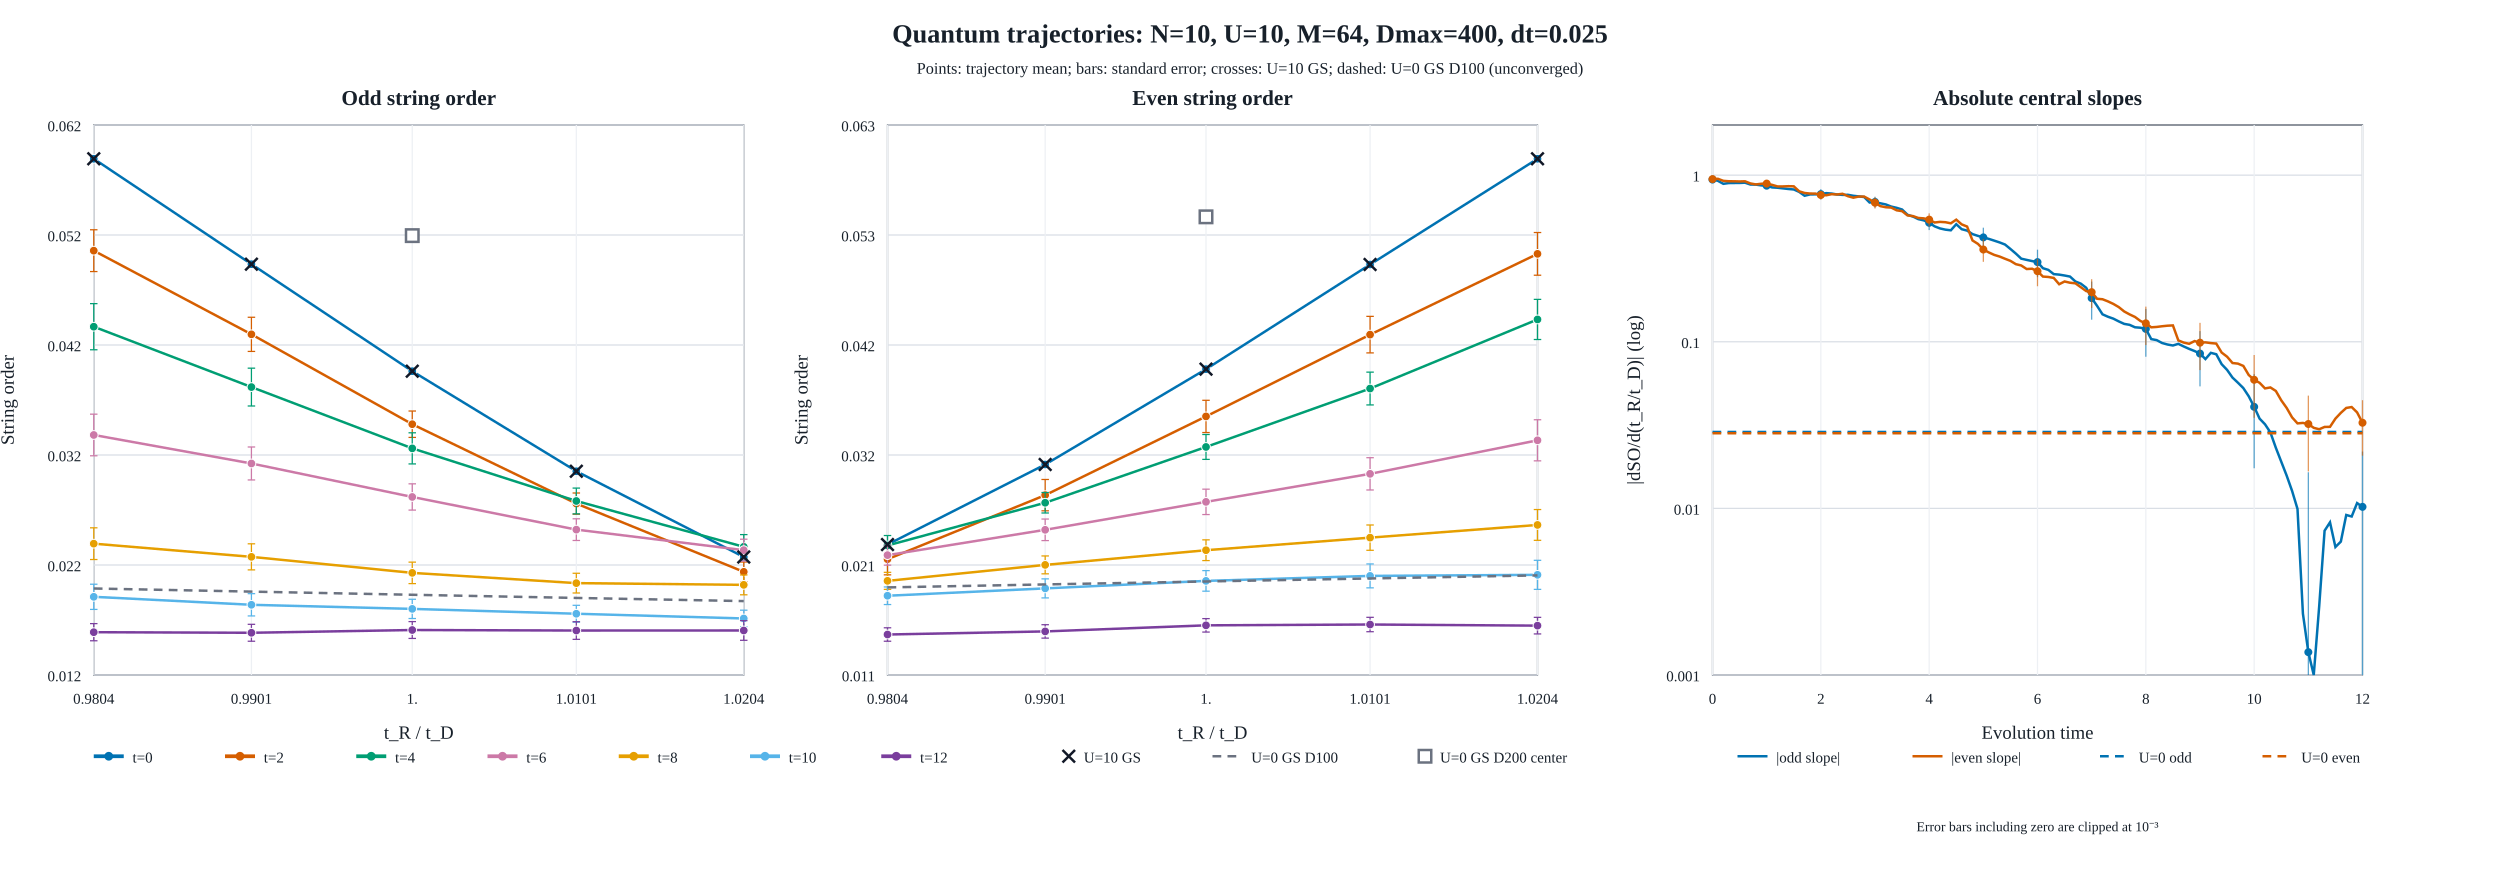
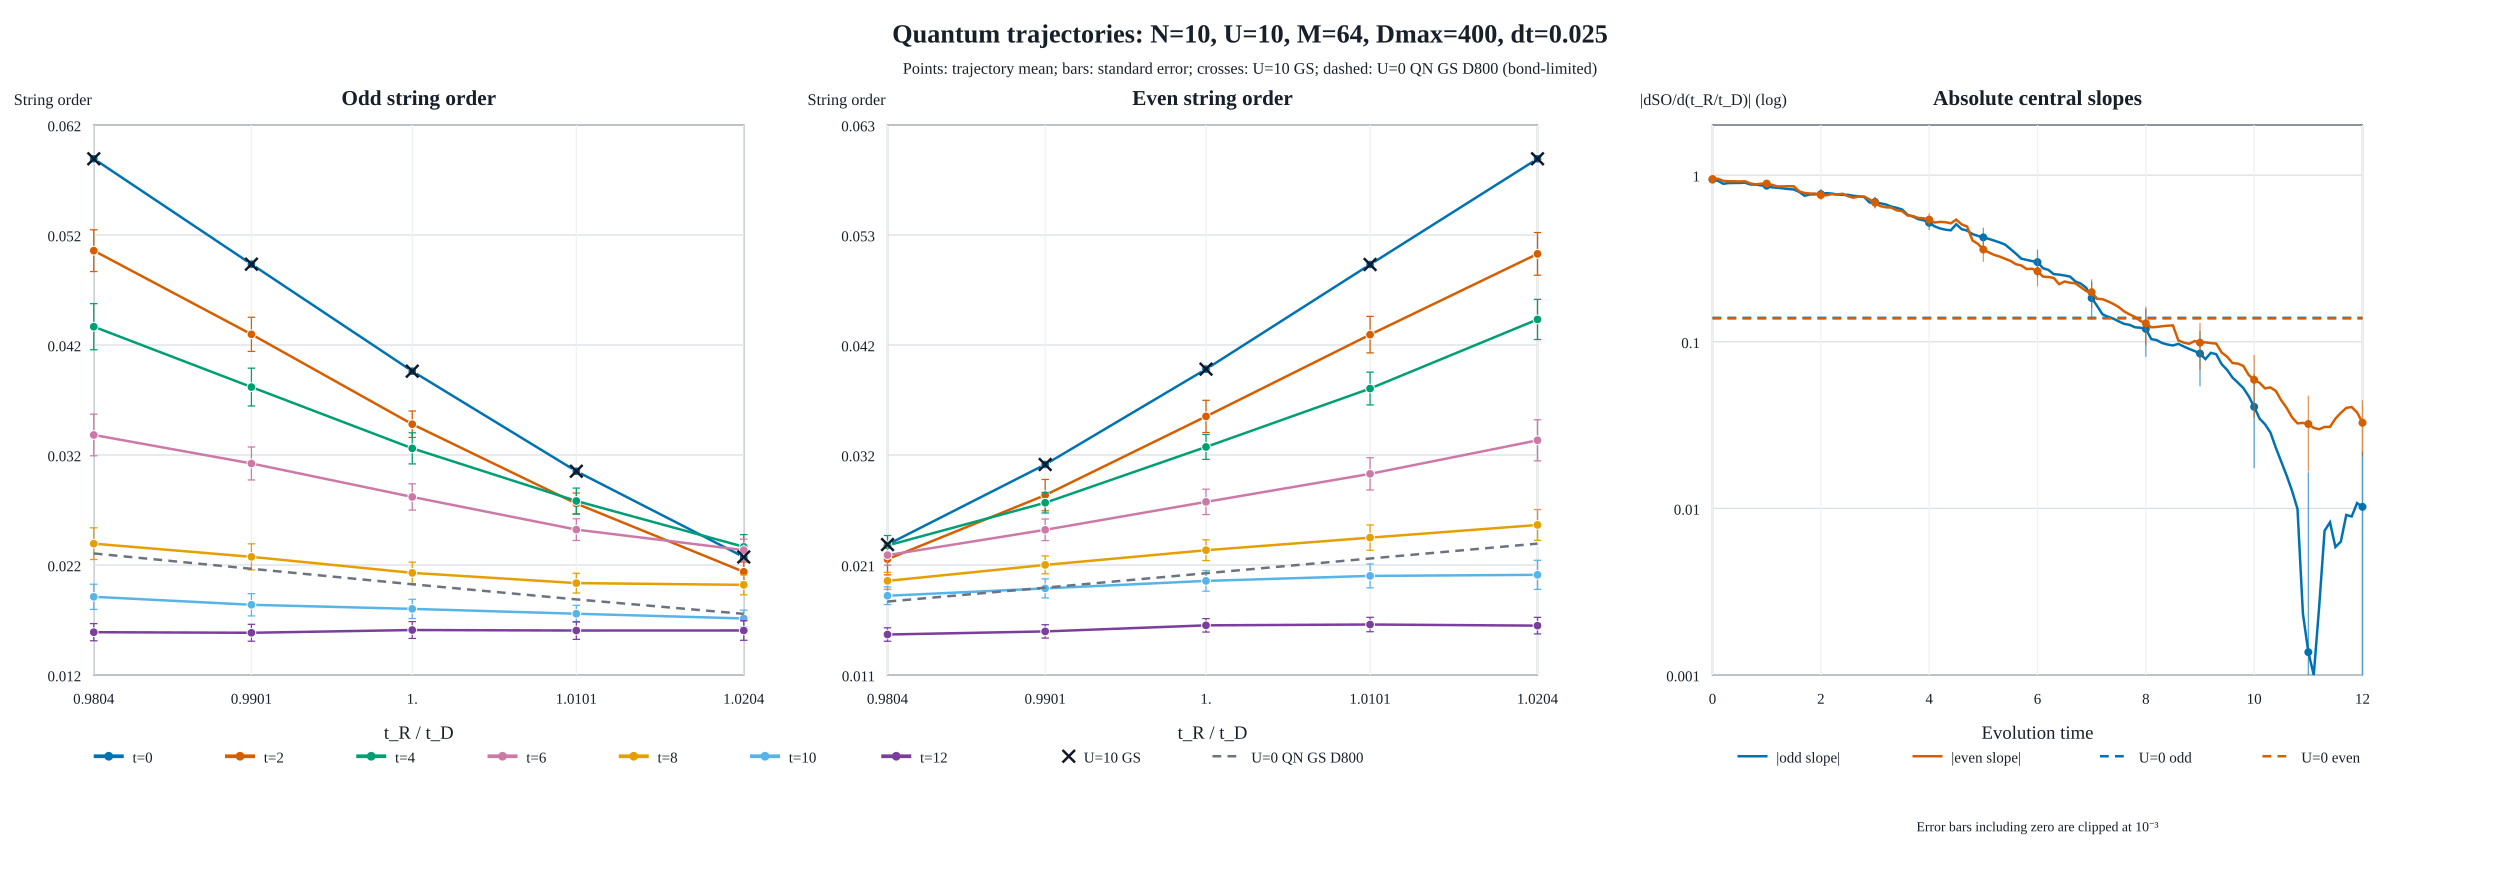
<svg xmlns="http://www.w3.org/2000/svg" width="2000" height="700" viewBox="0 0 2000 700">
  <rect width="100%" height="100%" fill="#ffffff" />
  <text x="1000.00" y="34.00" text-anchor="middle" font-size="21" font-weight="bold" fill="#17202a">Quantum trajectories: N=10, U=10, M=64, Dmax=400, dt=0.025</text>
-   <text x="1000.00" y="59.00" text-anchor="middle" font-size="13" font-weight="normal" fill="#17202a">Points: trajectory mean; bars: standard error; crosses: U=10 GS; dashed: U=0 GS D100 (unconverged)</text>
+   <text x="1000.00" y="59.00" text-anchor="middle" font-size="13" font-weight="normal" fill="#17202a">Points: trajectory mean; bars: standard error; crosses: U=10 GS; dashed: U=0 QN GS D800 (bond-limited)</text>
  <rect x="75" y="100" width="520" height="440" fill="none" stroke="#4b5563" />
  <line x1="75" x2="595" y1="540.00" y2="540.00" stroke="#d9dee5" />
  <text x="65.00" y="545.00" text-anchor="end" font-size="12" font-weight="normal" fill="#17202a">0.012</text>
  <line x1="75" x2="595" y1="452.00" y2="452.00" stroke="#d9dee5" />
  <text x="65.00" y="457.00" text-anchor="end" font-size="12" font-weight="normal" fill="#17202a">0.022</text>
  <line x1="75" x2="595" y1="364.00" y2="364.00" stroke="#d9dee5" />
  <text x="65.00" y="369.00" text-anchor="end" font-size="12" font-weight="normal" fill="#17202a">0.032</text>
  <line x1="75" x2="595" y1="276.00" y2="276.00" stroke="#d9dee5" />
  <text x="65.00" y="281.00" text-anchor="end" font-size="12" font-weight="normal" fill="#17202a">0.042</text>
  <line x1="75" x2="595" y1="188.00" y2="188.00" stroke="#d9dee5" />
  <text x="65.00" y="193.00" text-anchor="end" font-size="12" font-weight="normal" fill="#17202a">0.052</text>
  <line x1="75" x2="595" y1="100.00" y2="100.00" stroke="#d9dee5" />
  <text x="65.00" y="105.00" text-anchor="end" font-size="12" font-weight="normal" fill="#17202a">0.062</text>
  <line x1="75.00" x2="75.00" y1="100" y2="540" stroke="#edf0f4" />
  <text x="75.00" y="563.00" text-anchor="middle" font-size="12" font-weight="normal" fill="#17202a">0.9804</text>
  <line x1="201.14" x2="201.14" y1="100" y2="540" stroke="#edf0f4" />
  <text x="201.14" y="563.00" text-anchor="middle" font-size="12" font-weight="normal" fill="#17202a">0.9901</text>
  <line x1="329.80" x2="329.80" y1="100" y2="540" stroke="#edf0f4" />
  <text x="329.80" y="563.00" text-anchor="middle" font-size="12" font-weight="normal" fill="#17202a">1.</text>
  <line x1="461.06" x2="461.06" y1="100" y2="540" stroke="#edf0f4" />
  <text x="461.06" y="563.00" text-anchor="middle" font-size="12" font-weight="normal" fill="#17202a">1.0101</text>
  <line x1="595.00" x2="595.00" y1="100" y2="540" stroke="#edf0f4" />
  <text x="595.00" y="563.00" text-anchor="middle" font-size="12" font-weight="normal" fill="#17202a">1.0204</text>
  <line x1="75.00" x2="75.00" y1="127.02" y2="127.02" stroke="#0072B2" />
  <line x1="72.00" x2="78.00" y1="127.02" y2="127.02" stroke="#0072B2" />
  <line x1="72.00" x2="78.00" y1="127.02" y2="127.02" stroke="#0072B2" />
  <line x1="201.14" x2="201.14" y1="211.35" y2="211.35" stroke="#0072B2" />
  <line x1="198.14" x2="204.14" y1="211.35" y2="211.35" stroke="#0072B2" />
  <line x1="198.14" x2="204.14" y1="211.35" y2="211.35" stroke="#0072B2" />
  <line x1="329.80" x2="329.80" y1="296.96" y2="296.96" stroke="#0072B2" />
  <line x1="326.80" x2="332.80" y1="296.96" y2="296.96" stroke="#0072B2" />
  <line x1="326.80" x2="332.80" y1="296.96" y2="296.96" stroke="#0072B2" />
  <line x1="461.06" x2="461.06" y1="377.00" y2="377.00" stroke="#0072B2" />
  <line x1="458.06" x2="464.06" y1="377.00" y2="377.00" stroke="#0072B2" />
  <line x1="458.06" x2="464.06" y1="377.00" y2="377.00" stroke="#0072B2" />
  <line x1="595.00" x2="595.00" y1="445.59" y2="445.59" stroke="#0072B2" />
  <line x1="592.00" x2="598.00" y1="445.59" y2="445.59" stroke="#0072B2" />
  <line x1="592.00" x2="598.00" y1="445.59" y2="445.59" stroke="#0072B2" />
  <polyline points="75.00,127.02 201.14,211.35 329.80,296.96 461.06,377.00 595.00,445.59" fill="none" stroke="#0072B2" stroke-width="2" />
  <circle cx="75.00" cy="127.02" r="3.5" fill="#0072B2" stroke="#ffffff" stroke-width="0.8" />
  <circle cx="201.14" cy="211.35" r="3.5" fill="#0072B2" stroke="#ffffff" stroke-width="0.8" />
  <circle cx="329.80" cy="296.96" r="3.5" fill="#0072B2" stroke="#ffffff" stroke-width="0.8" />
  <circle cx="461.06" cy="377.00" r="3.5" fill="#0072B2" stroke="#ffffff" stroke-width="0.8" />
  <circle cx="595.00" cy="445.59" r="3.5" fill="#0072B2" stroke="#ffffff" stroke-width="0.8" />
  <line x1="75.00" x2="75.00" y1="217.25" y2="183.82" stroke="#D55E00" />
  <line x1="72.00" x2="78.00" y1="217.25" y2="217.25" stroke="#D55E00" />
  <line x1="72.00" x2="78.00" y1="183.82" y2="183.82" stroke="#D55E00" />
  <line x1="201.14" x2="201.14" y1="281.14" y2="253.81" stroke="#D55E00" />
  <line x1="198.14" x2="204.14" y1="281.14" y2="281.14" stroke="#D55E00" />
  <line x1="198.14" x2="204.14" y1="253.81" y2="253.81" stroke="#D55E00" />
  <line x1="329.80" x2="329.80" y1="349.93" y2="328.82" stroke="#D55E00" />
  <line x1="326.80" x2="332.80" y1="349.93" y2="349.93" stroke="#D55E00" />
  <line x1="326.80" x2="332.80" y1="328.82" y2="328.82" stroke="#D55E00" />
  <line x1="461.06" x2="461.06" y1="411.35" y2="394.40" stroke="#D55E00" />
  <line x1="458.06" x2="464.06" y1="411.35" y2="411.35" stroke="#D55E00" />
  <line x1="458.06" x2="464.06" y1="394.40" y2="394.40" stroke="#D55E00" />
  <line x1="595.00" x2="595.00" y1="465.32" y2="449.62" stroke="#D55E00" />
  <line x1="592.00" x2="598.00" y1="465.32" y2="465.32" stroke="#D55E00" />
  <line x1="592.00" x2="598.00" y1="449.62" y2="449.62" stroke="#D55E00" />
  <polyline points="75.00,200.54 201.14,267.47 329.80,339.37 461.06,402.87 595.00,457.47" fill="none" stroke="#D55E00" stroke-width="2" />
  <circle cx="75.00" cy="200.54" r="3.5" fill="#D55E00" stroke="#ffffff" stroke-width="0.8" />
  <circle cx="201.14" cy="267.47" r="3.5" fill="#D55E00" stroke="#ffffff" stroke-width="0.8" />
  <circle cx="329.80" cy="339.37" r="3.5" fill="#D55E00" stroke="#ffffff" stroke-width="0.8" />
  <circle cx="461.06" cy="402.87" r="3.5" fill="#D55E00" stroke="#ffffff" stroke-width="0.8" />
  <circle cx="595.00" cy="457.47" r="3.5" fill="#D55E00" stroke="#ffffff" stroke-width="0.8" />
  <line x1="75.00" x2="75.00" y1="279.82" y2="242.91" stroke="#009E73" />
  <line x1="72.00" x2="78.00" y1="279.82" y2="279.82" stroke="#009E73" />
  <line x1="72.00" x2="78.00" y1="242.91" y2="242.91" stroke="#009E73" />
  <line x1="201.14" x2="201.14" y1="324.79" y2="294.53" stroke="#009E73" />
  <line x1="198.14" x2="204.14" y1="324.79" y2="324.79" stroke="#009E73" />
  <line x1="198.14" x2="204.14" y1="294.53" y2="294.53" stroke="#009E73" />
  <line x1="329.80" x2="329.80" y1="371.14" y2="346.24" stroke="#009E73" />
  <line x1="326.80" x2="332.80" y1="371.14" y2="371.14" stroke="#009E73" />
  <line x1="326.80" x2="332.80" y1="346.24" y2="346.24" stroke="#009E73" />
  <line x1="461.06" x2="461.06" y1="411.10" y2="390.47" stroke="#009E73" />
  <line x1="458.06" x2="464.06" y1="411.10" y2="411.10" stroke="#009E73" />
  <line x1="458.06" x2="464.06" y1="390.47" y2="390.47" stroke="#009E73" />
  <line x1="595.00" x2="595.00" y1="447.22" y2="427.68" stroke="#009E73" />
  <line x1="592.00" x2="598.00" y1="447.22" y2="447.22" stroke="#009E73" />
  <line x1="592.00" x2="598.00" y1="427.68" y2="427.68" stroke="#009E73" />
  <polyline points="75.00,261.37 201.14,309.66 329.80,358.69 461.06,400.79 595.00,437.45" fill="none" stroke="#009E73" stroke-width="2" />
  <circle cx="75.00" cy="261.37" r="3.5" fill="#009E73" stroke="#ffffff" stroke-width="0.8" />
  <circle cx="201.14" cy="309.66" r="3.5" fill="#009E73" stroke="#ffffff" stroke-width="0.8" />
  <circle cx="329.80" cy="358.69" r="3.5" fill="#009E73" stroke="#ffffff" stroke-width="0.8" />
  <circle cx="461.06" cy="400.79" r="3.5" fill="#009E73" stroke="#ffffff" stroke-width="0.8" />
  <circle cx="595.00" cy="437.45" r="3.5" fill="#009E73" stroke="#ffffff" stroke-width="0.8" />
  <line x1="75.00" x2="75.00" y1="364.63" y2="331.33" stroke="#CC79A7" />
  <line x1="72.00" x2="78.00" y1="364.63" y2="364.63" stroke="#CC79A7" />
  <line x1="72.00" x2="78.00" y1="331.33" y2="331.33" stroke="#CC79A7" />
  <line x1="201.14" x2="201.14" y1="383.96" y2="357.59" stroke="#CC79A7" />
  <line x1="198.14" x2="204.14" y1="383.96" y2="383.96" stroke="#CC79A7" />
  <line x1="198.14" x2="204.14" y1="357.59" y2="357.59" stroke="#CC79A7" />
  <line x1="329.80" x2="329.80" y1="408.07" y2="387.07" stroke="#CC79A7" />
  <line x1="326.80" x2="332.80" y1="408.07" y2="408.07" stroke="#CC79A7" />
  <line x1="326.80" x2="332.80" y1="387.07" y2="387.07" stroke="#CC79A7" />
  <line x1="461.06" x2="461.06" y1="432.38" y2="415.03" stroke="#CC79A7" />
  <line x1="458.06" x2="464.06" y1="432.38" y2="432.38" stroke="#CC79A7" />
  <line x1="458.06" x2="464.06" y1="415.03" y2="415.03" stroke="#CC79A7" />
  <line x1="595.00" x2="595.00" y1="448.90" y2="431.36" stroke="#CC79A7" />
  <line x1="592.00" x2="598.00" y1="448.90" y2="448.90" stroke="#CC79A7" />
  <line x1="592.00" x2="598.00" y1="431.36" y2="431.36" stroke="#CC79A7" />
  <polyline points="75.00,347.98 201.14,370.78 329.80,397.57 461.06,423.70 595.00,440.13" fill="none" stroke="#CC79A7" stroke-width="2" />
  <circle cx="75.00" cy="347.98" r="3.5" fill="#CC79A7" stroke="#ffffff" stroke-width="0.8" />
  <circle cx="201.14" cy="370.78" r="3.5" fill="#CC79A7" stroke="#ffffff" stroke-width="0.8" />
  <circle cx="329.80" cy="397.57" r="3.5" fill="#CC79A7" stroke="#ffffff" stroke-width="0.8" />
  <circle cx="461.06" cy="423.70" r="3.5" fill="#CC79A7" stroke="#ffffff" stroke-width="0.8" />
  <circle cx="595.00" cy="440.13" r="3.5" fill="#CC79A7" stroke="#ffffff" stroke-width="0.8" />
  <line x1="75.00" x2="75.00" y1="447.62" y2="422.26" stroke="#E69F00" />
  <line x1="72.00" x2="78.00" y1="447.62" y2="447.62" stroke="#E69F00" />
  <line x1="72.00" x2="78.00" y1="422.26" y2="422.26" stroke="#E69F00" />
  <line x1="201.14" x2="201.14" y1="455.91" y2="435.05" stroke="#E69F00" />
  <line x1="198.14" x2="204.14" y1="455.91" y2="455.91" stroke="#E69F00" />
  <line x1="198.14" x2="204.14" y1="435.05" y2="435.05" stroke="#E69F00" />
  <line x1="329.80" x2="329.80" y1="466.89" y2="449.71" stroke="#E69F00" />
  <line x1="326.80" x2="332.80" y1="466.89" y2="466.89" stroke="#E69F00" />
  <line x1="326.80" x2="332.80" y1="449.71" y2="449.71" stroke="#E69F00" />
  <line x1="461.06" x2="461.06" y1="474.39" y2="458.61" stroke="#E69F00" />
  <line x1="458.06" x2="464.06" y1="474.39" y2="474.39" stroke="#E69F00" />
  <line x1="458.06" x2="464.06" y1="458.61" y2="458.61" stroke="#E69F00" />
  <line x1="595.00" x2="595.00" y1="475.84" y2="459.95" stroke="#E69F00" />
  <line x1="592.00" x2="598.00" y1="475.84" y2="475.84" stroke="#E69F00" />
  <line x1="592.00" x2="598.00" y1="459.95" y2="459.95" stroke="#E69F00" />
  <polyline points="75.00,434.94 201.14,445.48 329.80,458.30 461.06,466.50 595.00,467.89" fill="none" stroke="#E69F00" stroke-width="2" />
  <circle cx="75.00" cy="434.94" r="3.5" fill="#E69F00" stroke="#ffffff" stroke-width="0.8" />
  <circle cx="201.14" cy="445.48" r="3.5" fill="#E69F00" stroke="#ffffff" stroke-width="0.8" />
  <circle cx="329.80" cy="458.30" r="3.5" fill="#E69F00" stroke="#ffffff" stroke-width="0.8" />
  <circle cx="461.06" cy="466.50" r="3.5" fill="#E69F00" stroke="#ffffff" stroke-width="0.8" />
  <circle cx="595.00" cy="467.89" r="3.5" fill="#E69F00" stroke="#ffffff" stroke-width="0.8" />
  <line x1="75.00" x2="75.00" y1="487.53" y2="467.37" stroke="#56B4E9" />
  <line x1="72.00" x2="78.00" y1="487.53" y2="487.53" stroke="#56B4E9" />
  <line x1="72.00" x2="78.00" y1="467.37" y2="467.37" stroke="#56B4E9" />
  <line x1="201.14" x2="201.14" y1="492.75" y2="474.93" stroke="#56B4E9" />
  <line x1="198.14" x2="204.14" y1="492.75" y2="492.75" stroke="#56B4E9" />
  <line x1="198.14" x2="204.14" y1="474.93" y2="474.93" stroke="#56B4E9" />
  <line x1="329.80" x2="329.80" y1="494.81" y2="479.41" stroke="#56B4E9" />
  <line x1="326.80" x2="332.80" y1="494.81" y2="494.81" stroke="#56B4E9" />
  <line x1="326.80" x2="332.80" y1="479.41" y2="479.41" stroke="#56B4E9" />
  <line x1="461.06" x2="461.06" y1="497.75" y2="484.25" stroke="#56B4E9" />
  <line x1="458.06" x2="464.06" y1="497.75" y2="497.75" stroke="#56B4E9" />
  <line x1="458.06" x2="464.06" y1="484.25" y2="484.25" stroke="#56B4E9" />
  <line x1="595.00" x2="595.00" y1="501.41" y2="488.15" stroke="#56B4E9" />
  <line x1="592.00" x2="598.00" y1="501.41" y2="501.41" stroke="#56B4E9" />
  <line x1="592.00" x2="598.00" y1="488.15" y2="488.15" stroke="#56B4E9" />
  <polyline points="75.00,477.45 201.14,483.84 329.80,487.11 461.06,491.00 595.00,494.78" fill="none" stroke="#56B4E9" stroke-width="2" />
  <circle cx="75.00" cy="477.45" r="3.5" fill="#56B4E9" stroke="#ffffff" stroke-width="0.8" />
  <circle cx="201.14" cy="483.84" r="3.5" fill="#56B4E9" stroke="#ffffff" stroke-width="0.8" />
  <circle cx="329.80" cy="487.11" r="3.5" fill="#56B4E9" stroke="#ffffff" stroke-width="0.8" />
  <circle cx="461.06" cy="491.00" r="3.5" fill="#56B4E9" stroke="#ffffff" stroke-width="0.8" />
  <circle cx="595.00" cy="494.78" r="3.5" fill="#56B4E9" stroke="#ffffff" stroke-width="0.8" />
  <line x1="75.00" x2="75.00" y1="512.62" y2="498.89" stroke="#7A3E9D" />
  <line x1="72.00" x2="78.00" y1="512.62" y2="512.62" stroke="#7A3E9D" />
  <line x1="72.00" x2="78.00" y1="498.89" y2="498.89" stroke="#7A3E9D" />
  <line x1="201.14" x2="201.14" y1="512.98" y2="499.45" stroke="#7A3E9D" />
  <line x1="198.14" x2="204.14" y1="512.98" y2="512.98" stroke="#7A3E9D" />
  <line x1="198.14" x2="204.14" y1="499.45" y2="499.45" stroke="#7A3E9D" />
  <line x1="329.80" x2="329.80" y1="510.75" y2="497.28" stroke="#7A3E9D" />
  <line x1="326.80" x2="332.80" y1="510.75" y2="510.75" stroke="#7A3E9D" />
  <line x1="326.80" x2="332.80" y1="497.28" y2="497.28" stroke="#7A3E9D" />
  <line x1="461.06" x2="461.06" y1="511.48" y2="497.36" stroke="#7A3E9D" />
  <line x1="458.06" x2="464.06" y1="511.48" y2="511.48" stroke="#7A3E9D" />
  <line x1="458.06" x2="464.06" y1="497.36" y2="497.36" stroke="#7A3E9D" />
  <line x1="595.00" x2="595.00" y1="512.24" y2="496.52" stroke="#7A3E9D" />
  <line x1="592.00" x2="598.00" y1="512.24" y2="512.24" stroke="#7A3E9D" />
  <line x1="592.00" x2="598.00" y1="496.52" y2="496.52" stroke="#7A3E9D" />
  <polyline points="75.00,505.76 201.14,506.22 329.80,504.02 461.06,504.42 595.00,504.38" fill="none" stroke="#7A3E9D" stroke-width="2" />
  <circle cx="75.00" cy="505.76" r="3.5" fill="#7A3E9D" stroke="#ffffff" stroke-width="0.8" />
  <circle cx="201.14" cy="506.22" r="3.5" fill="#7A3E9D" stroke="#ffffff" stroke-width="0.8" />
  <circle cx="329.80" cy="504.02" r="3.5" fill="#7A3E9D" stroke="#ffffff" stroke-width="0.8" />
  <circle cx="461.06" cy="504.42" r="3.5" fill="#7A3E9D" stroke="#ffffff" stroke-width="0.8" />
  <circle cx="595.00" cy="504.38" r="3.5" fill="#7A3E9D" stroke="#ffffff" stroke-width="0.8" />
  <path d="M590.00,440.59 L600.00,450.59 M590.00,450.59 L600.00,440.59" stroke="#111827" stroke-width="2" />
  <path d="M456.06,372.00 L466.06,382.00 M456.06,382.00 L466.06,372.00" stroke="#111827" stroke-width="2" />
  <path d="M324.80,291.96 L334.80,301.96 M324.80,301.96 L334.80,291.96" stroke="#111827" stroke-width="2" />
  <path d="M196.14,206.35 L206.14,216.35 M196.14,216.35 L206.14,206.35" stroke="#111827" stroke-width="2" />
  <path d="M70.00,122.02 L80.00,132.02 M70.00,132.02 L80.00,122.02" stroke="#111827" stroke-width="2" />
-   <polyline points="75.00,470.79 201.14,473.29 329.80,475.82 461.06,478.35 595.00,480.87" fill="none" stroke="#6b7280" stroke-width="2" stroke-dasharray="7 5" />
-   <rect x="324.80" y="183.50" width="10" height="10" fill="#ffffff" stroke="#6b7280" stroke-width="2" />
+   <polyline points="75.00,442.75 201.14,455.03 329.80,467.42 461.06,479.52 595.00,491.08" fill="none" stroke="#6b7280" stroke-width="2" stroke-dasharray="7 5" />
  <text x="335.00" y="84.00" text-anchor="middle" font-size="17" font-weight="bold" fill="#17202a">Odd string order</text>
  <text x="335.00" y="591.00" text-anchor="middle" font-size="15" font-weight="normal" fill="#17202a">t_R / t_D</text>
-   <text x="11.00" y="320.00" text-anchor="middle" font-size="15" font-weight="normal" fill="#17202a" transform="rotate(-90 11 320.0)">String order</text>
+   <text x="11.00" y="84.00" text-anchor="start" font-size="13" font-weight="normal" fill="#17202a">String order</text>
  <rect x="710" y="100" width="520" height="440" fill="none" stroke="#4b5563" />
  <line x1="710" x2="1230" y1="540.00" y2="540.00" stroke="#d9dee5" />
  <text x="700.00" y="545.00" text-anchor="end" font-size="12" font-weight="normal" fill="#17202a">0.011</text>
  <line x1="710" x2="1230" y1="452.00" y2="452.00" stroke="#d9dee5" />
  <text x="700.00" y="457.00" text-anchor="end" font-size="12" font-weight="normal" fill="#17202a">0.021</text>
  <line x1="710" x2="1230" y1="364.00" y2="364.00" stroke="#d9dee5" />
  <text x="700.00" y="369.00" text-anchor="end" font-size="12" font-weight="normal" fill="#17202a">0.032</text>
  <line x1="710" x2="1230" y1="276.00" y2="276.00" stroke="#d9dee5" />
  <text x="700.00" y="281.00" text-anchor="end" font-size="12" font-weight="normal" fill="#17202a">0.042</text>
  <line x1="710" x2="1230" y1="188.00" y2="188.00" stroke="#d9dee5" />
  <text x="700.00" y="193.00" text-anchor="end" font-size="12" font-weight="normal" fill="#17202a">0.053</text>
  <line x1="710" x2="1230" y1="100.00" y2="100.00" stroke="#d9dee5" />
  <text x="700.00" y="105.00" text-anchor="end" font-size="12" font-weight="normal" fill="#17202a">0.063</text>
  <line x1="710.00" x2="710.00" y1="100" y2="540" stroke="#edf0f4" />
  <text x="710.00" y="563.00" text-anchor="middle" font-size="12" font-weight="normal" fill="#17202a">0.9804</text>
  <line x1="836.14" x2="836.14" y1="100" y2="540" stroke="#edf0f4" />
  <text x="836.14" y="563.00" text-anchor="middle" font-size="12" font-weight="normal" fill="#17202a">0.9901</text>
  <line x1="964.80" x2="964.80" y1="100" y2="540" stroke="#edf0f4" />
  <text x="964.80" y="563.00" text-anchor="middle" font-size="12" font-weight="normal" fill="#17202a">1.</text>
  <line x1="1096.06" x2="1096.06" y1="100" y2="540" stroke="#edf0f4" />
  <text x="1096.06" y="563.00" text-anchor="middle" font-size="12" font-weight="normal" fill="#17202a">1.0101</text>
  <line x1="1230.00" x2="1230.00" y1="100" y2="540" stroke="#edf0f4" />
  <text x="1230.00" y="563.00" text-anchor="middle" font-size="12" font-weight="normal" fill="#17202a">1.0204</text>
  <line x1="710.00" x2="710.00" y1="435.63" y2="435.63" stroke="#0072B2" />
  <line x1="707.00" x2="713.00" y1="435.63" y2="435.63" stroke="#0072B2" />
  <line x1="707.00" x2="713.00" y1="435.63" y2="435.63" stroke="#0072B2" />
  <line x1="836.14" x2="836.14" y1="371.59" y2="371.59" stroke="#0072B2" />
  <line x1="833.14" x2="839.14" y1="371.59" y2="371.59" stroke="#0072B2" />
  <line x1="833.14" x2="839.14" y1="371.59" y2="371.59" stroke="#0072B2" />
  <line x1="964.80" x2="964.80" y1="295.30" y2="295.30" stroke="#0072B2" />
  <line x1="961.80" x2="967.80" y1="295.30" y2="295.30" stroke="#0072B2" />
  <line x1="961.80" x2="967.80" y1="295.30" y2="295.30" stroke="#0072B2" />
  <line x1="1096.06" x2="1096.06" y1="211.59" y2="211.59" stroke="#0072B2" />
  <line x1="1093.06" x2="1099.06" y1="211.59" y2="211.59" stroke="#0072B2" />
  <line x1="1093.06" x2="1099.06" y1="211.59" y2="211.59" stroke="#0072B2" />
  <line x1="1230.00" x2="1230.00" y1="127.02" y2="127.02" stroke="#0072B2" />
  <line x1="1227.00" x2="1233.00" y1="127.02" y2="127.02" stroke="#0072B2" />
  <line x1="1227.00" x2="1233.00" y1="127.02" y2="127.02" stroke="#0072B2" />
  <polyline points="710.00,435.63 836.14,371.59 964.80,295.30 1096.06,211.59 1230.00,127.02" fill="none" stroke="#0072B2" stroke-width="2" />
  <circle cx="710.00" cy="435.63" r="3.5" fill="#0072B2" stroke="#ffffff" stroke-width="0.8" />
  <circle cx="836.14" cy="371.59" r="3.5" fill="#0072B2" stroke="#ffffff" stroke-width="0.8" />
  <circle cx="964.80" cy="295.30" r="3.5" fill="#0072B2" stroke="#ffffff" stroke-width="0.8" />
  <circle cx="1096.06" cy="211.59" r="3.5" fill="#0072B2" stroke="#ffffff" stroke-width="0.8" />
  <circle cx="1230.00" cy="127.02" r="3.5" fill="#0072B2" stroke="#ffffff" stroke-width="0.8" />
  <line x1="710.00" x2="710.00" y1="459.87" y2="434.86" stroke="#D55E00" />
  <line x1="707.00" x2="713.00" y1="459.87" y2="459.87" stroke="#D55E00" />
  <line x1="707.00" x2="713.00" y1="434.86" y2="434.86" stroke="#D55E00" />
  <line x1="836.14" x2="836.14" y1="408.65" y2="383.58" stroke="#D55E00" />
  <line x1="833.14" x2="839.14" y1="408.65" y2="408.65" stroke="#D55E00" />
  <line x1="833.14" x2="839.14" y1="383.58" y2="383.58" stroke="#D55E00" />
  <line x1="964.80" x2="964.80" y1="346.03" y2="320.23" stroke="#D55E00" />
  <line x1="961.80" x2="967.80" y1="346.03" y2="346.03" stroke="#D55E00" />
  <line x1="961.80" x2="967.80" y1="320.23" y2="320.23" stroke="#D55E00" />
  <line x1="1096.06" x2="1096.06" y1="282.32" y2="253.09" stroke="#D55E00" />
  <line x1="1093.06" x2="1099.06" y1="282.32" y2="282.32" stroke="#D55E00" />
  <line x1="1093.06" x2="1099.06" y1="253.09" y2="253.09" stroke="#D55E00" />
  <line x1="1230.00" x2="1230.00" y1="220.17" y2="186.02" stroke="#D55E00" />
  <line x1="1227.00" x2="1233.00" y1="220.17" y2="220.17" stroke="#D55E00" />
  <line x1="1227.00" x2="1233.00" y1="186.02" y2="186.02" stroke="#D55E00" />
  <polyline points="710.00,447.36 836.14,396.11 964.80,333.13 1096.06,267.70 1230.00,203.09" fill="none" stroke="#D55E00" stroke-width="2" />
  <circle cx="710.00" cy="447.36" r="3.5" fill="#D55E00" stroke="#ffffff" stroke-width="0.8" />
  <circle cx="836.14" cy="396.11" r="3.5" fill="#D55E00" stroke="#ffffff" stroke-width="0.8" />
  <circle cx="964.80" cy="333.13" r="3.5" fill="#D55E00" stroke="#ffffff" stroke-width="0.8" />
  <circle cx="1096.06" cy="267.70" r="3.5" fill="#D55E00" stroke="#ffffff" stroke-width="0.8" />
  <circle cx="1230.00" cy="203.09" r="3.5" fill="#D55E00" stroke="#ffffff" stroke-width="0.8" />
  <line x1="710.00" x2="710.00" y1="444.31" y2="428.42" stroke="#009E73" />
  <line x1="707.00" x2="713.00" y1="444.31" y2="444.31" stroke="#009E73" />
  <line x1="707.00" x2="713.00" y1="428.42" y2="428.42" stroke="#009E73" />
  <line x1="836.14" x2="836.14" y1="410.39" y2="394.02" stroke="#009E73" />
  <line x1="833.14" x2="839.14" y1="410.39" y2="410.39" stroke="#009E73" />
  <line x1="833.14" x2="839.14" y1="394.02" y2="394.02" stroke="#009E73" />
  <line x1="964.80" x2="964.80" y1="367.51" y2="347.60" stroke="#009E73" />
  <line x1="961.80" x2="967.80" y1="367.51" y2="367.51" stroke="#009E73" />
  <line x1="961.80" x2="967.80" y1="347.60" y2="347.60" stroke="#009E73" />
  <line x1="1096.06" x2="1096.06" y1="323.94" y2="297.71" stroke="#009E73" />
  <line x1="1093.06" x2="1099.06" y1="323.94" y2="323.94" stroke="#009E73" />
  <line x1="1093.06" x2="1099.06" y1="297.71" y2="297.71" stroke="#009E73" />
  <line x1="1230.00" x2="1230.00" y1="271.61" y2="239.50" stroke="#009E73" />
  <line x1="1227.00" x2="1233.00" y1="271.61" y2="271.61" stroke="#009E73" />
  <line x1="1227.00" x2="1233.00" y1="239.50" y2="239.50" stroke="#009E73" />
  <polyline points="710.00,436.37 836.14,402.20 964.80,357.56 1096.06,310.83 1230.00,255.55" fill="none" stroke="#009E73" stroke-width="2" />
  <circle cx="710.00" cy="436.37" r="3.5" fill="#009E73" stroke="#ffffff" stroke-width="0.8" />
  <circle cx="836.14" cy="402.20" r="3.5" fill="#009E73" stroke="#ffffff" stroke-width="0.8" />
  <circle cx="964.80" cy="357.56" r="3.5" fill="#009E73" stroke="#ffffff" stroke-width="0.8" />
  <circle cx="1096.06" cy="310.83" r="3.5" fill="#009E73" stroke="#ffffff" stroke-width="0.8" />
  <circle cx="1230.00" cy="255.55" r="3.5" fill="#009E73" stroke="#ffffff" stroke-width="0.8" />
  <line x1="710.00" x2="710.00" y1="452.12" y2="436.08" stroke="#CC79A7" />
  <line x1="707.00" x2="713.00" y1="452.12" y2="452.12" stroke="#CC79A7" />
  <line x1="707.00" x2="713.00" y1="436.08" y2="436.08" stroke="#CC79A7" />
  <line x1="836.14" x2="836.14" y1="432.47" y2="415.23" stroke="#CC79A7" />
  <line x1="833.14" x2="839.14" y1="432.47" y2="432.47" stroke="#CC79A7" />
  <line x1="833.14" x2="839.14" y1="415.23" y2="415.23" stroke="#CC79A7" />
  <line x1="964.80" x2="964.80" y1="411.64" y2="391.33" stroke="#CC79A7" />
  <line x1="961.80" x2="967.80" y1="411.64" y2="411.64" stroke="#CC79A7" />
  <line x1="961.80" x2="967.80" y1="391.33" y2="391.33" stroke="#CC79A7" />
  <line x1="1096.06" x2="1096.06" y1="391.98" y2="366.16" stroke="#CC79A7" />
  <line x1="1093.06" x2="1099.06" y1="391.98" y2="391.98" stroke="#CC79A7" />
  <line x1="1093.06" x2="1099.06" y1="366.16" y2="366.16" stroke="#CC79A7" />
  <line x1="1230.00" x2="1230.00" y1="368.68" y2="335.80" stroke="#CC79A7" />
  <line x1="1227.00" x2="1233.00" y1="368.68" y2="368.68" stroke="#CC79A7" />
  <line x1="1227.00" x2="1233.00" y1="335.80" y2="335.80" stroke="#CC79A7" />
  <polyline points="710.00,444.10 836.14,423.85 964.80,401.49 1096.06,379.07 1230.00,352.24" fill="none" stroke="#CC79A7" stroke-width="2" />
  <circle cx="710.00" cy="444.10" r="3.5" fill="#CC79A7" stroke="#ffffff" stroke-width="0.8" />
  <circle cx="836.14" cy="423.85" r="3.5" fill="#CC79A7" stroke="#ffffff" stroke-width="0.8" />
  <circle cx="964.80" cy="401.49" r="3.5" fill="#CC79A7" stroke="#ffffff" stroke-width="0.8" />
  <circle cx="1096.06" cy="379.07" r="3.5" fill="#CC79A7" stroke="#ffffff" stroke-width="0.8" />
  <circle cx="1230.00" cy="352.24" r="3.5" fill="#CC79A7" stroke="#ffffff" stroke-width="0.8" />
  <line x1="710.00" x2="710.00" y1="471.49" y2="457.87" stroke="#E69F00" />
  <line x1="707.00" x2="713.00" y1="471.49" y2="471.49" stroke="#E69F00" />
  <line x1="707.00" x2="713.00" y1="457.87" y2="457.87" stroke="#E69F00" />
  <line x1="836.14" x2="836.14" y1="459.07" y2="444.76" stroke="#E69F00" />
  <line x1="833.14" x2="839.14" y1="459.07" y2="459.07" stroke="#E69F00" />
  <line x1="833.14" x2="839.14" y1="444.76" y2="444.76" stroke="#E69F00" />
  <line x1="964.80" x2="964.80" y1="448.46" y2="431.88" stroke="#E69F00" />
  <line x1="961.80" x2="967.80" y1="448.46" y2="448.46" stroke="#E69F00" />
  <line x1="961.80" x2="967.80" y1="431.88" y2="431.88" stroke="#E69F00" />
  <line x1="1096.06" x2="1096.06" y1="440.23" y2="419.99" stroke="#E69F00" />
  <line x1="1093.06" x2="1099.06" y1="440.23" y2="440.23" stroke="#E69F00" />
  <line x1="1093.06" x2="1099.06" y1="419.99" y2="419.99" stroke="#E69F00" />
  <line x1="1230.00" x2="1230.00" y1="432.26" y2="407.63" stroke="#E69F00" />
  <line x1="1227.00" x2="1233.00" y1="432.26" y2="432.26" stroke="#E69F00" />
  <line x1="1227.00" x2="1233.00" y1="407.63" y2="407.63" stroke="#E69F00" />
  <polyline points="710.00,464.68 836.14,451.91 964.80,440.17 1096.06,430.11 1230.00,419.95" fill="none" stroke="#E69F00" stroke-width="2" />
  <circle cx="710.00" cy="464.68" r="3.5" fill="#E69F00" stroke="#ffffff" stroke-width="0.8" />
  <circle cx="836.14" cy="451.91" r="3.5" fill="#E69F00" stroke="#ffffff" stroke-width="0.8" />
  <circle cx="964.80" cy="440.17" r="3.5" fill="#E69F00" stroke="#ffffff" stroke-width="0.8" />
  <circle cx="1096.06" cy="430.11" r="3.5" fill="#E69F00" stroke="#ffffff" stroke-width="0.8" />
  <circle cx="1230.00" cy="419.95" r="3.5" fill="#E69F00" stroke="#ffffff" stroke-width="0.8" />
  <line x1="710.00" x2="710.00" y1="483.63" y2="469.56" stroke="#56B4E9" />
  <line x1="707.00" x2="713.00" y1="483.63" y2="483.63" stroke="#56B4E9" />
  <line x1="707.00" x2="713.00" y1="469.56" y2="469.56" stroke="#56B4E9" />
  <line x1="836.14" x2="836.14" y1="478.33" y2="463.09" stroke="#56B4E9" />
  <line x1="833.14" x2="839.14" y1="478.33" y2="478.33" stroke="#56B4E9" />
  <line x1="833.14" x2="839.14" y1="463.09" y2="463.09" stroke="#56B4E9" />
  <line x1="964.80" x2="964.80" y1="472.94" y2="456.49" stroke="#56B4E9" />
  <line x1="961.80" x2="967.80" y1="472.94" y2="472.94" stroke="#56B4E9" />
  <line x1="961.80" x2="967.80" y1="456.49" y2="456.49" stroke="#56B4E9" />
  <line x1="1096.06" x2="1096.06" y1="470.28" y2="451.16" stroke="#56B4E9" />
  <line x1="1093.06" x2="1099.06" y1="470.28" y2="470.28" stroke="#56B4E9" />
  <line x1="1093.06" x2="1099.06" y1="451.16" y2="451.16" stroke="#56B4E9" />
  <line x1="1230.00" x2="1230.00" y1="471.50" y2="448.25" stroke="#56B4E9" />
  <line x1="1227.00" x2="1233.00" y1="471.50" y2="471.50" stroke="#56B4E9" />
  <line x1="1227.00" x2="1233.00" y1="448.25" y2="448.25" stroke="#56B4E9" />
  <polyline points="710.00,476.59 836.14,470.71 964.80,464.71 1096.06,460.72 1230.00,459.87" fill="none" stroke="#56B4E9" stroke-width="2" />
  <circle cx="710.00" cy="476.59" r="3.5" fill="#56B4E9" stroke="#ffffff" stroke-width="0.8" />
  <circle cx="836.14" cy="470.71" r="3.5" fill="#56B4E9" stroke="#ffffff" stroke-width="0.8" />
  <circle cx="964.80" cy="464.71" r="3.5" fill="#56B4E9" stroke="#ffffff" stroke-width="0.8" />
  <circle cx="1096.06" cy="460.72" r="3.5" fill="#56B4E9" stroke="#ffffff" stroke-width="0.8" />
  <circle cx="1230.00" cy="459.87" r="3.5" fill="#56B4E9" stroke="#ffffff" stroke-width="0.8" />
  <line x1="710.00" x2="710.00" y1="512.98" y2="502.23" stroke="#7A3E9D" />
  <line x1="707.00" x2="713.00" y1="512.98" y2="512.98" stroke="#7A3E9D" />
  <line x1="707.00" x2="713.00" y1="502.23" y2="502.23" stroke="#7A3E9D" />
  <line x1="836.14" x2="836.14" y1="510.50" y2="499.76" stroke="#7A3E9D" />
  <line x1="833.14" x2="839.14" y1="510.50" y2="510.50" stroke="#7A3E9D" />
  <line x1="833.14" x2="839.14" y1="499.76" y2="499.76" stroke="#7A3E9D" />
  <line x1="964.80" x2="964.80" y1="505.65" y2="494.89" stroke="#7A3E9D" />
  <line x1="961.80" x2="967.80" y1="505.65" y2="505.65" stroke="#7A3E9D" />
  <line x1="961.80" x2="967.80" y1="494.89" y2="494.89" stroke="#7A3E9D" />
  <line x1="1096.06" x2="1096.06" y1="505.37" y2="493.86" stroke="#7A3E9D" />
  <line x1="1093.06" x2="1099.06" y1="505.37" y2="505.37" stroke="#7A3E9D" />
  <line x1="1093.06" x2="1099.06" y1="493.86" y2="493.86" stroke="#7A3E9D" />
  <line x1="1230.00" x2="1230.00" y1="507.14" y2="493.88" stroke="#7A3E9D" />
  <line x1="1227.00" x2="1233.00" y1="507.14" y2="507.14" stroke="#7A3E9D" />
  <line x1="1227.00" x2="1233.00" y1="493.88" y2="493.88" stroke="#7A3E9D" />
  <polyline points="710.00,507.61 836.14,505.13 964.80,500.27 1096.06,499.61 1230.00,500.51" fill="none" stroke="#7A3E9D" stroke-width="2" />
  <circle cx="710.00" cy="507.61" r="3.5" fill="#7A3E9D" stroke="#ffffff" stroke-width="0.8" />
  <circle cx="836.14" cy="505.13" r="3.5" fill="#7A3E9D" stroke="#ffffff" stroke-width="0.8" />
  <circle cx="964.80" cy="500.27" r="3.5" fill="#7A3E9D" stroke="#ffffff" stroke-width="0.8" />
  <circle cx="1096.06" cy="499.61" r="3.5" fill="#7A3E9D" stroke="#ffffff" stroke-width="0.8" />
  <circle cx="1230.00" cy="500.51" r="3.5" fill="#7A3E9D" stroke="#ffffff" stroke-width="0.8" />
  <path d="M1225.00,122.02 L1235.00,132.02 M1225.00,132.02 L1235.00,122.02" stroke="#111827" stroke-width="2" />
  <path d="M1091.06,206.59 L1101.06,216.59 M1091.06,216.59 L1101.06,206.59" stroke="#111827" stroke-width="2" />
  <path d="M959.80,290.30 L969.80,300.30 M959.80,300.30 L969.80,290.30" stroke="#111827" stroke-width="2" />
  <path d="M831.14,366.59 L841.14,376.59 M831.14,376.59 L841.14,366.59" stroke="#111827" stroke-width="2" />
  <path d="M705.00,430.63 L715.00,440.63 M705.00,440.63 L715.00,430.63" stroke="#111827" stroke-width="2" />
-   <polyline points="710.00,469.93 836.14,467.54 964.80,465.18 1096.06,462.77 1230.00,460.31" fill="none" stroke="#6b7280" stroke-width="2" stroke-dasharray="7 5" />
-   <rect x="959.80" y="168.47" width="10" height="10" fill="#ffffff" stroke="#6b7280" stroke-width="2" />
+   <polyline points="710.00,481.24 836.14,470.14 964.80,458.58 1096.06,446.80 1230.00,434.89" fill="none" stroke="#6b7280" stroke-width="2" stroke-dasharray="7 5" />
  <text x="970.00" y="84.00" text-anchor="middle" font-size="17" font-weight="bold" fill="#17202a">Even string order</text>
  <text x="970.00" y="591.00" text-anchor="middle" font-size="15" font-weight="normal" fill="#17202a">t_R / t_D</text>
-   <text x="646.00" y="320.00" text-anchor="middle" font-size="15" font-weight="normal" fill="#17202a" transform="rotate(-90 646 320.0)">String order</text>
+   <text x="646.00" y="84.00" text-anchor="start" font-size="13" font-weight="normal" fill="#17202a">String order</text>
  <rect x="1370" y="100" width="520" height="440" fill="none" stroke="#4b5563" />
  <line x1="1370" x2="1890" y1="540.00" y2="540.00" stroke="#d9dee5" />
  <text x="1360.00" y="545.00" text-anchor="end" font-size="12" font-weight="normal" fill="#17202a">0.001</text>
  <line x1="1370" x2="1890" y1="406.71" y2="406.71" stroke="#d9dee5" />
  <text x="1360.00" y="411.71" text-anchor="end" font-size="12" font-weight="normal" fill="#17202a">0.01</text>
  <line x1="1370" x2="1890" y1="273.42" y2="273.42" stroke="#d9dee5" />
  <text x="1360.00" y="278.42" text-anchor="end" font-size="12" font-weight="normal" fill="#17202a">0.1</text>
  <line x1="1370" x2="1890" y1="140.12" y2="140.12" stroke="#d9dee5" />
  <text x="1360.00" y="145.12" text-anchor="end" font-size="12" font-weight="normal" fill="#17202a">1</text>
  <line x1="1370.00" x2="1370.00" y1="100" y2="540" stroke="#edf0f4" />
  <text x="1370.00" y="563.00" text-anchor="middle" font-size="12" font-weight="normal" fill="#17202a">0</text>
  <line x1="1456.67" x2="1456.67" y1="100" y2="540" stroke="#edf0f4" />
  <text x="1456.67" y="563.00" text-anchor="middle" font-size="12" font-weight="normal" fill="#17202a">2</text>
  <line x1="1543.33" x2="1543.33" y1="100" y2="540" stroke="#edf0f4" />
  <text x="1543.33" y="563.00" text-anchor="middle" font-size="12" font-weight="normal" fill="#17202a">4</text>
  <line x1="1630.00" x2="1630.00" y1="100" y2="540" stroke="#edf0f4" />
  <text x="1630.00" y="563.00" text-anchor="middle" font-size="12" font-weight="normal" fill="#17202a">6</text>
  <line x1="1716.67" x2="1716.67" y1="100" y2="540" stroke="#edf0f4" />
  <text x="1716.67" y="563.00" text-anchor="middle" font-size="12" font-weight="normal" fill="#17202a">8</text>
  <line x1="1803.33" x2="1803.33" y1="100" y2="540" stroke="#edf0f4" />
  <text x="1803.33" y="563.00" text-anchor="middle" font-size="12" font-weight="normal" fill="#17202a">10</text>
  <line x1="1890.00" x2="1890.00" y1="100" y2="540" stroke="#edf0f4" />
  <text x="1890.00" y="563.00" text-anchor="middle" font-size="12" font-weight="normal" fill="#17202a">12</text>
-   <line x1="1370.00" x2="1370.00" y1="143.64" y2="143.64" stroke="#0072B2" opacity="0.65" />
  <line x1="1413.33" x2="1413.33" y1="150.23" y2="146.94" stroke="#0072B2" opacity="0.65" />
  <line x1="1456.67" x2="1456.67" y1="159.53" y2="151.37" stroke="#0072B2" opacity="0.65" />
  <line x1="1500.00" x2="1500.00" y1="166.05" y2="157.38" stroke="#0072B2" opacity="0.65" />
  <line x1="1543.33" x2="1543.33" y1="184.07" y2="172.92" stroke="#0072B2" opacity="0.65" />
  <line x1="1586.67" x2="1586.67" y1="198.91" y2="182.14" stroke="#0072B2" opacity="0.65" />
  <line x1="1630.00" x2="1630.00" y1="221.70" y2="199.74" stroke="#0072B2" opacity="0.65" />
  <line x1="1673.33" x2="1673.33" y1="255.74" y2="225.24" stroke="#0072B2" opacity="0.65" />
  <line x1="1716.67" x2="1716.67" y1="285.40" y2="247.10" stroke="#0072B2" opacity="0.65" />
  <line x1="1760.00" x2="1760.00" y1="309.10" y2="264.89" stroke="#0072B2" opacity="0.65" />
  <line x1="1803.33" x2="1803.33" y1="374.61" y2="299.29" stroke="#0072B2" opacity="0.65" />
  <line x1="1846.67" x2="1846.67" y1="540.00" y2="377.79" stroke="#0072B2" opacity="0.65" />
  <line x1="1890.00" x2="1890.00" y1="540.00" y2="361.20" stroke="#0072B2" opacity="0.65" />
  <polyline points="1370.00,143.64 1374.33,144.68 1378.67,147.05 1383.00,146.45 1387.33,146.39 1391.67,146.36 1396.00,146.16 1400.33,147.62 1404.67,147.70 1409.00,148.30 1413.33,148.56 1417.67,149.94 1422.00,150.20 1426.33,150.70 1430.67,151.19 1435.00,151.57 1439.33,153.50 1443.67,156.60 1448.00,155.56 1452.33,155.48 1456.67,155.31 1461.00,154.50 1465.33,154.83 1469.67,155.59 1474.00,155.91 1478.33,155.84 1482.67,156.63 1487.00,157.12 1491.33,157.62 1495.67,162.02 1500.00,161.55 1504.33,162.65 1508.67,163.57 1513.00,165.26 1517.33,166.27 1521.67,167.62 1526.00,171.81 1530.33,173.25 1534.67,175.32 1539.00,176.30 1543.33,178.23 1547.67,181.07 1552.00,182.75 1556.33,183.72 1560.67,184.24 1565.00,179.36 1569.33,183.35 1573.67,184.48 1578.00,187.28 1582.33,188.69 1586.67,189.92 1591.00,191.09 1595.33,192.50 1599.67,193.94 1604.00,195.62 1608.33,199.18 1612.67,202.87 1617.00,206.94 1621.33,207.92 1625.67,208.86 1630.00,209.69 1634.33,214.55 1638.67,215.92 1643.00,219.30 1647.33,219.69 1651.67,220.41 1656.00,221.25 1660.33,225.18 1664.67,226.93 1669.00,230.29 1673.33,238.50 1677.67,244.72 1682.00,251.45 1686.33,253.38 1690.67,254.92 1695.00,257.12 1699.33,259.10 1703.67,259.87 1708.00,261.83 1712.33,262.18 1716.67,263.14 1721.00,271.28 1725.33,272.09 1729.67,274.41 1734.00,275.61 1738.33,276.39 1742.67,275.08 1747.00,277.18 1751.33,279.12 1755.67,280.84 1760.00,282.87 1764.33,287.25 1768.67,282.28 1773.00,283.39 1777.33,291.37 1781.67,295.92 1786.00,302.08 1790.33,306.16 1794.67,310.48 1799.00,317.05 1803.33,325.48 1807.67,334.91 1812.00,339.42 1816.33,345.98 1820.67,358.21 1825.00,369.35 1829.33,380.49 1833.67,392.74 1838.00,407.15 1842.33,490.92 1846.67,521.73 1851.00,540.00 1855.33,485.33 1859.67,424.57 1864.00,417.85 1868.33,437.61 1872.67,433.28 1877.00,411.97 1881.33,413.22 1885.67,402.46 1890.00,405.48" fill="none" stroke="#0072B2" stroke-width="2" />
  <circle cx="1370.00" cy="143.64" r="3.2" fill="#0072B2" />
  <circle cx="1413.33" cy="148.56" r="3.2" fill="#0072B2" />
  <circle cx="1456.67" cy="155.31" r="3.2" fill="#0072B2" />
  <circle cx="1500.00" cy="161.55" r="3.2" fill="#0072B2" />
  <circle cx="1543.33" cy="178.23" r="3.2" fill="#0072B2" />
  <circle cx="1586.67" cy="189.92" r="3.2" fill="#0072B2" />
  <circle cx="1630.00" cy="209.69" r="3.2" fill="#0072B2" />
  <circle cx="1673.33" cy="238.50" r="3.2" fill="#0072B2" />
  <circle cx="1716.67" cy="263.14" r="3.2" fill="#0072B2" />
  <circle cx="1760.00" cy="282.87" r="3.2" fill="#0072B2" />
  <circle cx="1803.33" cy="325.48" r="3.2" fill="#0072B2" />
  <circle cx="1846.67" cy="521.73" r="3.2" fill="#0072B2" />
  <circle cx="1890.00" cy="405.48" r="3.2" fill="#0072B2" />
-   <line x1="1370" x2="1890" y1="345.58" y2="345.58" stroke="#0072B2" stroke-width="2" stroke-dasharray="7 5" />
-   <line x1="1370.00" x2="1370.00" y1="143.28" y2="143.28" stroke="#D55E00" opacity="0.65" />
+   <line x1="1370" x2="1890" y1="254.29" y2="254.29" stroke="#0072B2" stroke-width="2" stroke-dasharray="7 5" />
  <line x1="1413.33" x2="1413.33" y1="148.88" y2="144.93" stroke="#D55E00" opacity="0.65" />
  <line x1="1456.67" x2="1456.67" y1="159.55" y2="152.68" stroke="#D55E00" opacity="0.65" />
  <line x1="1500.00" x2="1500.00" y1="166.83" y2="157.88" stroke="#D55E00" opacity="0.65" />
  <line x1="1543.33" x2="1543.33" y1="181.21" y2="170.68" stroke="#D55E00" opacity="0.65" />
  <line x1="1586.67" x2="1586.67" y1="209.45" y2="191.21" stroke="#D55E00" opacity="0.65" />
  <line x1="1630.00" x2="1630.00" y1="228.99" y2="207.06" stroke="#D55E00" opacity="0.65" />
  <line x1="1673.33" x2="1673.33" y1="246.38" y2="223.36" stroke="#D55E00" opacity="0.65" />
  <line x1="1716.67" x2="1716.67" y1="276.08" y2="245.29" stroke="#D55E00" opacity="0.65" />
  <line x1="1760.00" x2="1760.00" y1="296.08" y2="258.26" stroke="#D55E00" opacity="0.65" />
  <line x1="1803.33" x2="1803.33" y1="334.24" y2="284.00" stroke="#D55E00" opacity="0.65" />
  <line x1="1846.67" x2="1846.67" y1="377.15" y2="316.49" stroke="#D55E00" opacity="0.65" />
  <line x1="1890.00" x2="1890.00" y1="364.53" y2="320.16" stroke="#D55E00" opacity="0.65" />
  <polyline points="1370.00,143.28 1374.33,143.04 1378.67,144.67 1383.00,145.00 1387.33,145.04 1391.67,145.17 1396.00,145.03 1400.33,146.75 1404.67,147.54 1409.00,147.01 1413.33,146.87 1417.67,147.88 1422.00,149.14 1426.33,149.14 1430.67,148.96 1435.00,149.05 1439.33,153.05 1443.67,154.38 1448.00,154.83 1452.33,154.86 1456.67,156.01 1461.00,156.21 1465.33,155.35 1469.67,155.59 1474.00,155.02 1478.33,156.96 1482.67,158.16 1487.00,157.24 1491.33,157.27 1495.67,159.58 1500.00,162.18 1504.33,164.92 1508.67,165.80 1513.00,166.07 1517.33,168.25 1521.67,168.92 1526.00,172.34 1530.33,172.86 1534.67,174.37 1539.00,174.69 1543.33,175.71 1547.67,178.00 1552.00,177.50 1556.33,177.77 1560.67,178.65 1565.00,175.73 1569.33,179.49 1573.67,181.24 1578.00,192.36 1582.33,195.10 1586.67,199.62 1591.00,201.92 1595.33,203.90 1599.67,205.23 1604.00,207.00 1608.33,208.69 1612.67,211.33 1617.00,212.38 1621.33,215.22 1625.67,214.99 1630.00,216.99 1634.33,221.25 1638.67,221.57 1643.00,222.35 1647.33,227.39 1651.67,225.18 1656.00,226.19 1660.33,226.66 1664.67,229.78 1669.00,232.87 1673.33,233.73 1677.67,239.01 1682.00,239.39 1686.33,241.10 1690.67,243.13 1695.00,245.67 1699.33,249.16 1703.67,251.52 1708.00,253.57 1712.33,256.78 1716.67,258.67 1721.00,261.85 1725.33,261.55 1729.67,261.00 1734.00,260.56 1738.33,260.33 1742.67,272.34 1747.00,274.07 1751.33,275.04 1755.67,272.86 1760.00,274.14 1764.33,273.89 1768.67,274.47 1773.00,274.85 1777.33,282.05 1781.67,285.37 1786.00,290.41 1790.33,290.90 1794.67,292.74 1799.00,300.05 1803.33,303.83 1807.67,306.24 1812.00,310.72 1816.33,309.96 1820.67,312.77 1825.00,320.26 1829.33,326.36 1833.67,333.91 1838.00,338.70 1842.33,338.34 1846.67,339.21 1851.00,342.27 1855.33,343.40 1859.67,341.55 1864.00,341.47 1868.33,334.90 1872.67,330.28 1877.00,326.35 1881.33,325.64 1885.67,329.89 1890.00,338.20" fill="none" stroke="#D55E00" stroke-width="2" />
  <circle cx="1370.00" cy="143.28" r="3.2" fill="#D55E00" />
  <circle cx="1413.33" cy="146.87" r="3.2" fill="#D55E00" />
  <circle cx="1456.67" cy="156.01" r="3.2" fill="#D55E00" />
  <circle cx="1500.00" cy="162.18" r="3.2" fill="#D55E00" />
  <circle cx="1543.33" cy="175.71" r="3.2" fill="#D55E00" />
  <circle cx="1586.67" cy="199.62" r="3.2" fill="#D55E00" />
  <circle cx="1630.00" cy="216.99" r="3.2" fill="#D55E00" />
  <circle cx="1673.33" cy="233.73" r="3.2" fill="#D55E00" />
  <circle cx="1716.67" cy="258.67" r="3.2" fill="#D55E00" />
  <circle cx="1760.00" cy="274.14" r="3.2" fill="#D55E00" />
  <circle cx="1803.33" cy="303.83" r="3.2" fill="#D55E00" />
  <circle cx="1846.67" cy="339.21" r="3.2" fill="#D55E00" />
  <circle cx="1890.00" cy="338.20" r="3.2" fill="#D55E00" />
-   <line x1="1370" x2="1890" y1="346.59" y2="346.59" stroke="#D55E00" stroke-width="2" stroke-dasharray="7 5" />
+   <line x1="1370" x2="1890" y1="254.70" y2="254.70" stroke="#D55E00" stroke-width="2" stroke-dasharray="7 5" />
  <text x="1630.00" y="84.00" text-anchor="middle" font-size="17" font-weight="bold" fill="#17202a">Absolute central slopes</text>
  <text x="1630.00" y="591.00" text-anchor="middle" font-size="15" font-weight="normal" fill="#17202a">Evolution time</text>
-   <text x="1312.00" y="320.00" text-anchor="middle" font-size="15" font-weight="normal" fill="#17202a" transform="rotate(-90 1312 320.0)">|dSO/d(t_R/t_D)| (log)</text>
+   <text x="1312.00" y="84.00" text-anchor="start" font-size="13" font-weight="normal" fill="#17202a">|dSO/d(t_R/t_D)| (log)</text>
  <text x="1630.00" y="665.00" text-anchor="middle" font-size="11" font-weight="normal" fill="#17202a">Error bars including zero are clipped at 10⁻³</text>
  <line x1="75" x2="99" y1="605" y2="605" stroke="#0072B2" stroke-width="3" />
  <circle cx="87" cy="605" r="3.5" fill="#0072B2" />
  <text x="106.00" y="610.00" text-anchor="start" font-size="12" font-weight="normal" fill="#17202a">t=0</text>
  <line x1="180" x2="204" y1="605" y2="605" stroke="#D55E00" stroke-width="3" />
  <circle cx="192" cy="605" r="3.5" fill="#D55E00" />
  <text x="211.00" y="610.00" text-anchor="start" font-size="12" font-weight="normal" fill="#17202a">t=2</text>
  <line x1="285" x2="309" y1="605" y2="605" stroke="#009E73" stroke-width="3" />
  <circle cx="297" cy="605" r="3.5" fill="#009E73" />
  <text x="316.00" y="610.00" text-anchor="start" font-size="12" font-weight="normal" fill="#17202a">t=4</text>
  <line x1="390" x2="414" y1="605" y2="605" stroke="#CC79A7" stroke-width="3" />
  <circle cx="402" cy="605" r="3.5" fill="#CC79A7" />
  <text x="421.00" y="610.00" text-anchor="start" font-size="12" font-weight="normal" fill="#17202a">t=6</text>
  <line x1="495" x2="519" y1="605" y2="605" stroke="#E69F00" stroke-width="3" />
  <circle cx="507" cy="605" r="3.5" fill="#E69F00" />
  <text x="526.00" y="610.00" text-anchor="start" font-size="12" font-weight="normal" fill="#17202a">t=8</text>
  <line x1="600" x2="624" y1="605" y2="605" stroke="#56B4E9" stroke-width="3" />
  <circle cx="612" cy="605" r="3.5" fill="#56B4E9" />
  <text x="631.00" y="610.00" text-anchor="start" font-size="12" font-weight="normal" fill="#17202a">t=10</text>
  <line x1="705" x2="729" y1="605" y2="605" stroke="#7A3E9D" stroke-width="3" />
  <circle cx="717" cy="605" r="3.5" fill="#7A3E9D" />
  <text x="736.00" y="610.00" text-anchor="start" font-size="12" font-weight="normal" fill="#17202a">t=12</text>
  <path d="M850,600 L860,610 M850,610 L860,600" stroke="#111827" stroke-width="2" />
  <text x="867.00" y="610.00" text-anchor="start" font-size="12" font-weight="normal" fill="#17202a">U=10 GS</text>
  <line x1="970" x2="994" y1="605" y2="605" stroke="#6b7280" stroke-width="2" stroke-dasharray="7 5" />
-   <text x="1001.00" y="610.00" text-anchor="start" font-size="12" font-weight="normal" fill="#17202a">U=0 GS D100</text>
-   <rect x="1135" y="600" width="10" height="10" fill="#ffffff" stroke="#6b7280" stroke-width="2" />
-   <text x="1152.00" y="610.00" text-anchor="start" font-size="12" font-weight="normal" fill="#17202a">U=0 GS D200 center</text>
+   <text x="1001.00" y="610.00" text-anchor="start" font-size="12" font-weight="normal" fill="#17202a">U=0 QN GS D800</text>
  <line x1="1390" x2="1414" y1="605" y2="605" stroke="#0072B2" stroke-width="2" />
  <text x="1421.00" y="610.00" text-anchor="start" font-size="12" font-weight="normal" fill="#17202a">|odd slope|</text>
  <line x1="1530" x2="1554" y1="605" y2="605" stroke="#D55E00" stroke-width="2" />
  <text x="1561.00" y="610.00" text-anchor="start" font-size="12" font-weight="normal" fill="#17202a">|even slope|</text>
  <line x1="1680" x2="1704" y1="605" y2="605" stroke="#0072B2" stroke-width="2" stroke-dasharray="7 5" />
  <text x="1711.00" y="610.00" text-anchor="start" font-size="12" font-weight="normal" fill="#17202a">U=0 odd</text>
  <line x1="1810" x2="1834" y1="605" y2="605" stroke="#D55E00" stroke-width="2" stroke-dasharray="7 5" />
  <text x="1841.00" y="610.00" text-anchor="start" font-size="12" font-weight="normal" fill="#17202a">U=0 even</text>
</svg>
